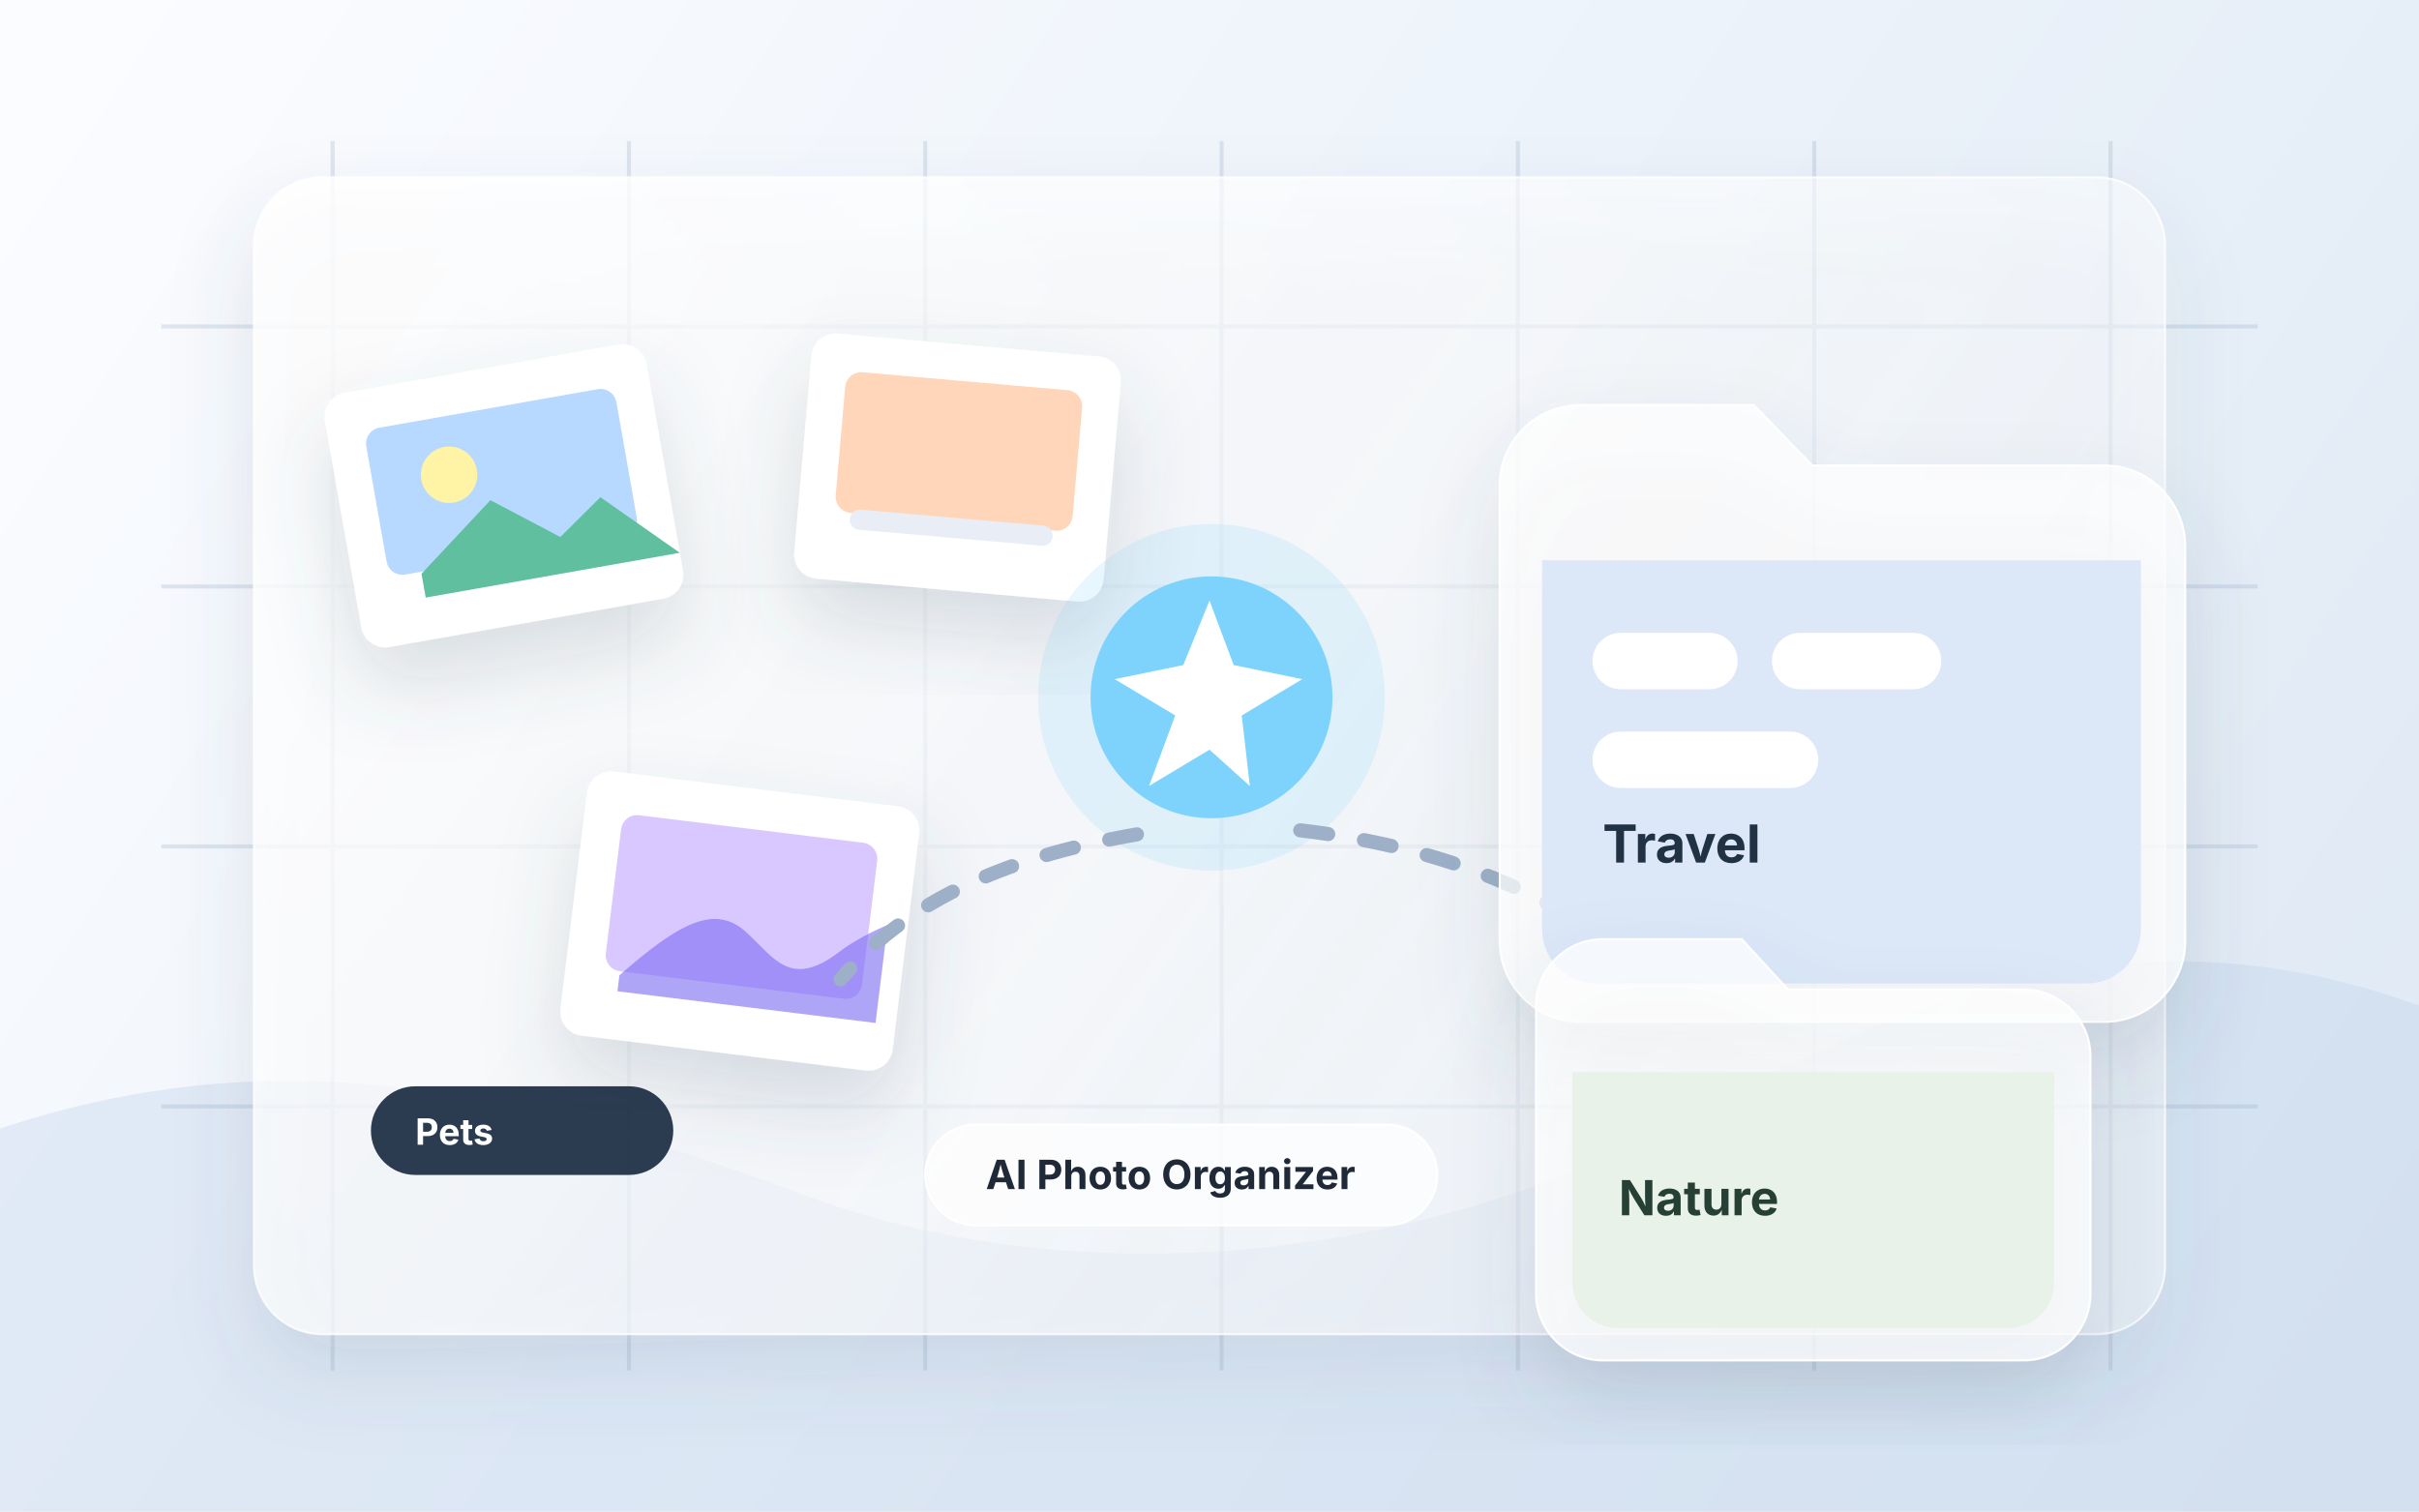
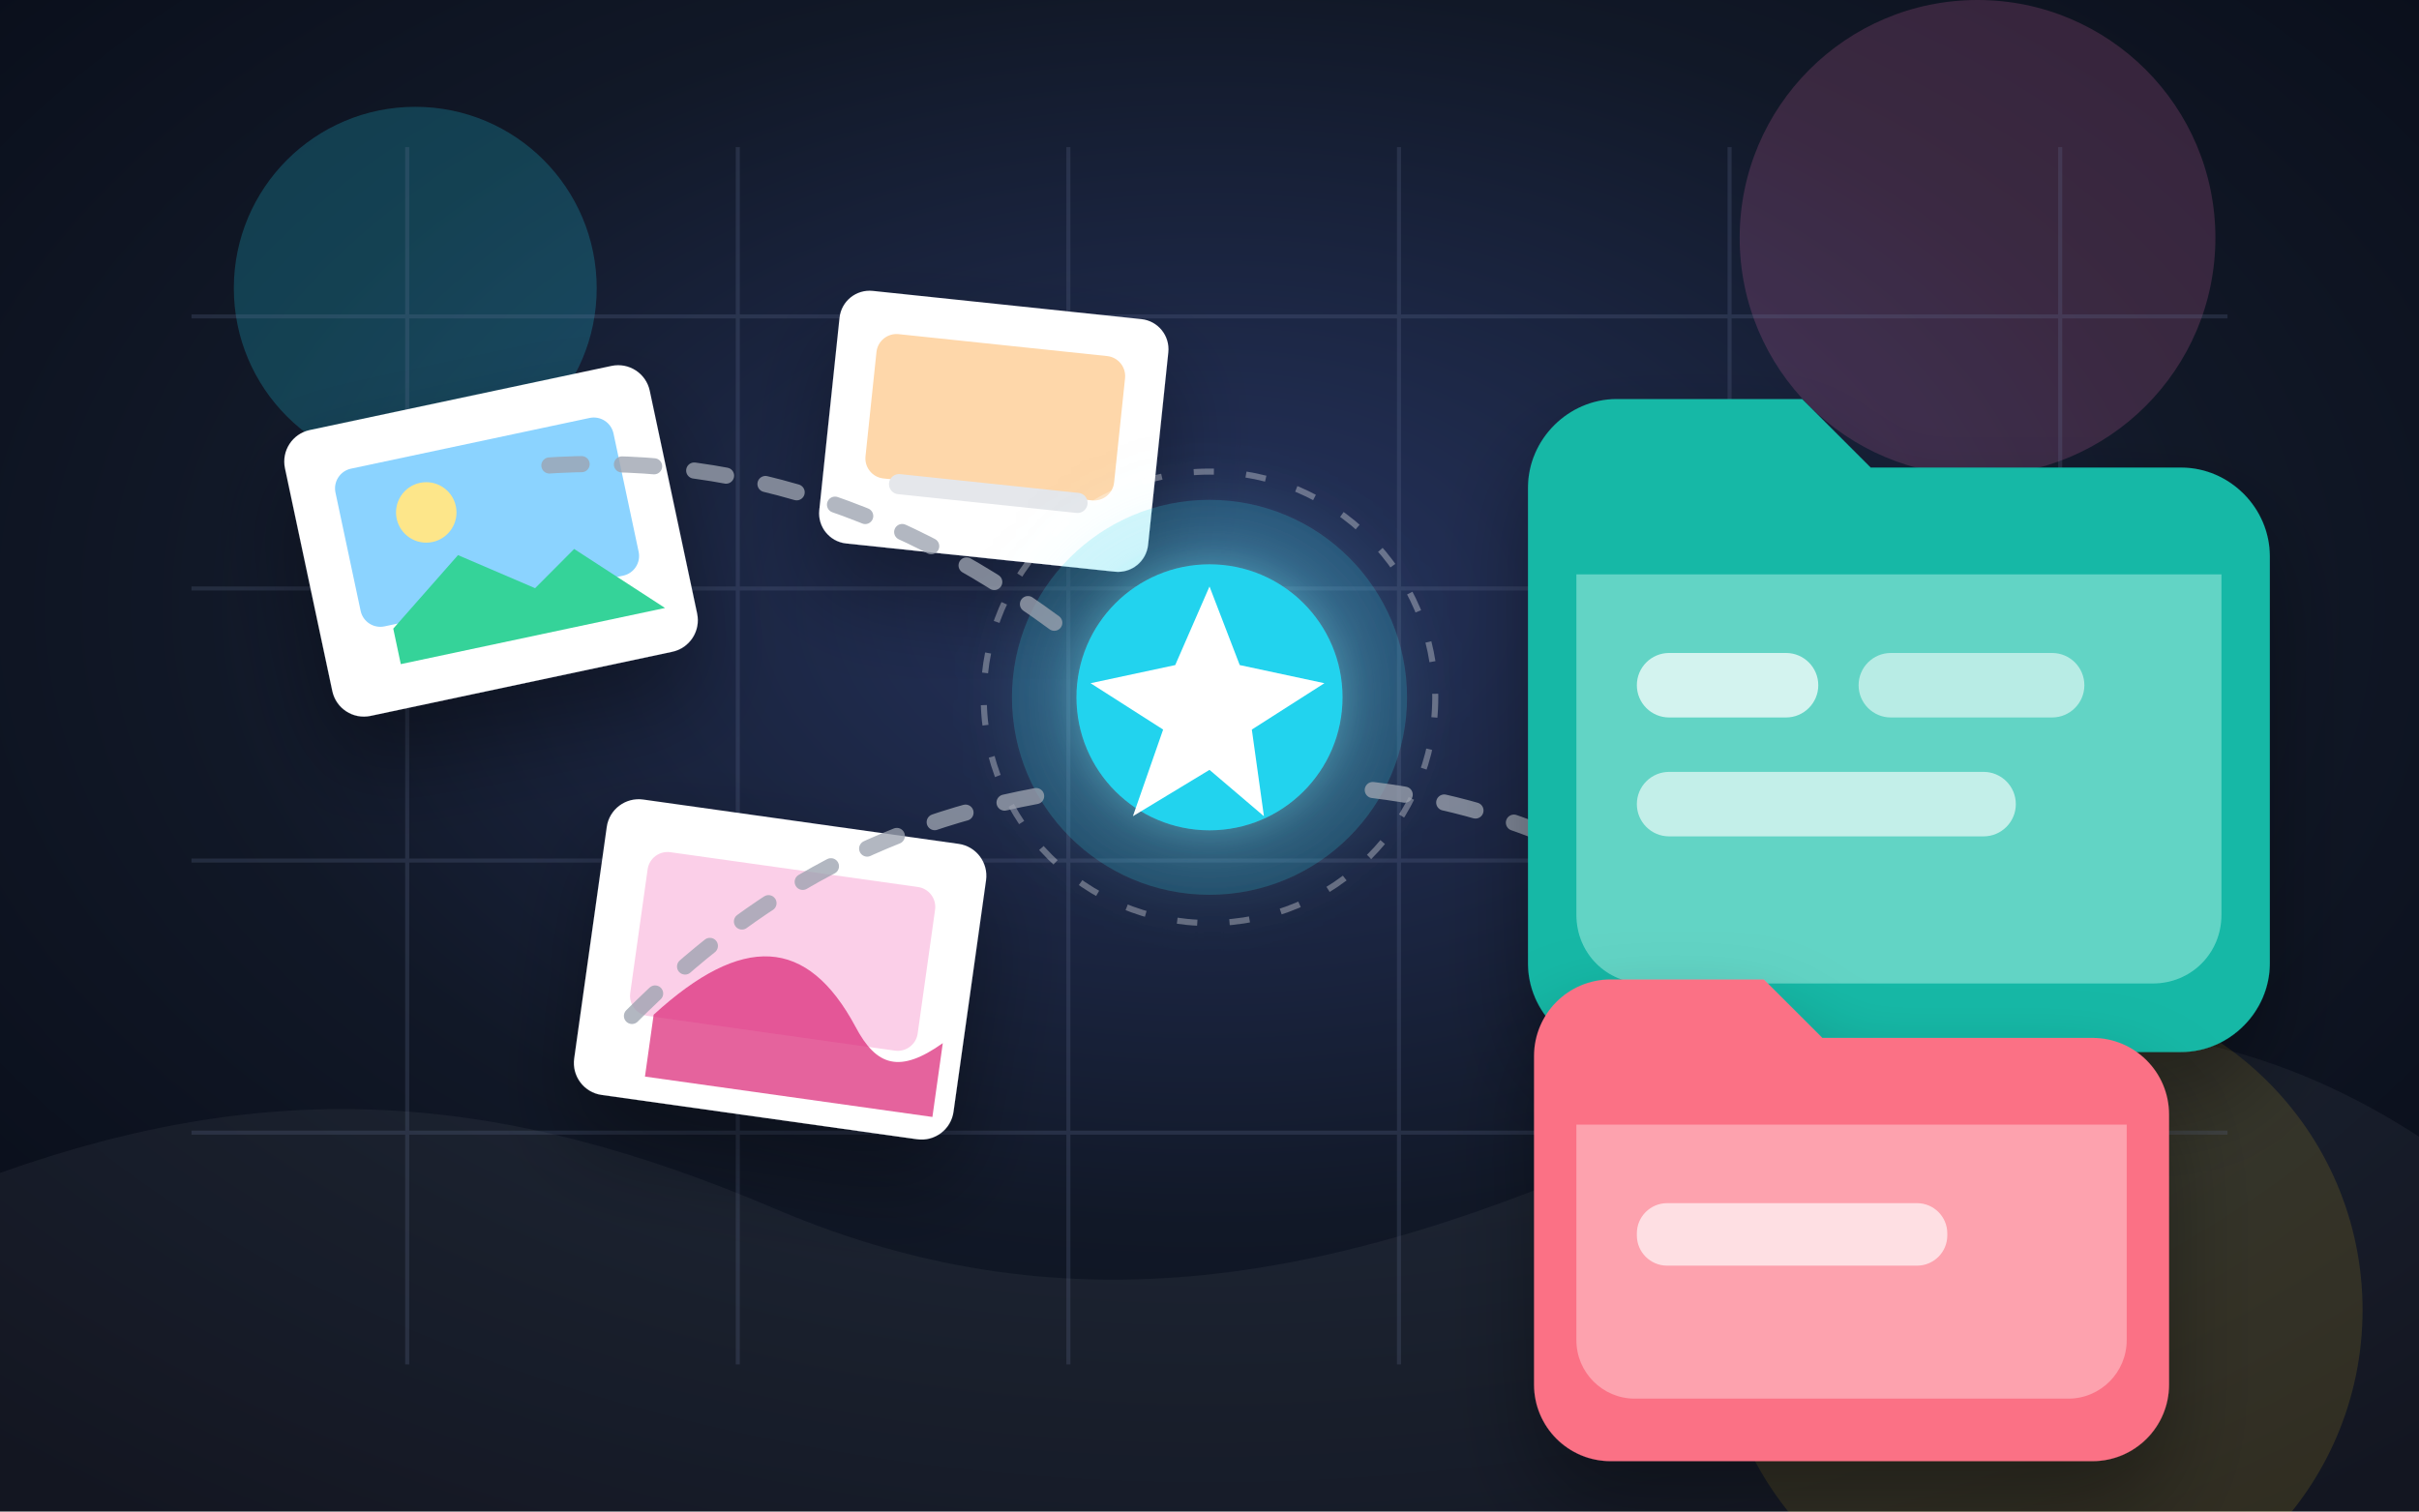
- <svg xmlns="http://www.w3.org/2000/svg" viewBox="0 0 1200 750" role="img" aria-labelledby="title desc">
+ <svg xmlns="http://www.w3.org/2000/svg" width="1200" height="750" viewBox="0 0 1200 750" role="img" aria-labelledby="title desc">
  <defs>
-     <linearGradient id="bg" x1="30" y1="20" x2="1125" y2="742" gradientUnits="userSpaceOnUse">
-       <stop stop-color="#fbfcff" />
-       <stop offset=".45" stop-color="#eef4fb" />
-       <stop offset="1" stop-color="#dfe9f4" />
+     <radialGradient id="bg" cx="50%" cy="40%" r="75%">
+       <stop stop-color="#26345f" />
+       <stop offset=".55" stop-color="#111827" />
+       <stop offset="1" stop-color="#070b16" />
+     </radialGradient>
+     <linearGradient id="spark" x1="485" y1="242" x2="704" y2="460" gradientUnits="userSpaceOnUse">
+       <stop stop-color="#22d3ee" />
+       <stop offset=".46" stop-color="#f472b6" />
+       <stop offset="1" stop-color="#facc15" />
    </linearGradient>
-     <linearGradient id="glass" x1="212" y1="99" x2="977" y2="642" gradientUnits="userSpaceOnUse">
-       <stop stop-color="#ffffff" stop-opacity=".82" />
-       <stop offset="1" stop-color="#ffffff" stop-opacity=".36" />
+     <linearGradient id="folderA" x1="779" y1="180" x2="1047" y2="418" gradientUnits="userSpaceOnUse">
+       <stop stop-color="#14b8a6" />
+       <stop offset="1" stop-color="#0f766e" />
    </linearGradient>
-     <linearGradient id="ai" x1="518" y1="255" x2="690" y2="423" gradientUnits="userSpaceOnUse">
-       <stop stop-color="#7dd3fc" />
-       <stop offset=".48" stop-color="#a78bfa" />
-       <stop offset="1" stop-color="#fb7185" />
+     <linearGradient id="folderB" x1="740" y1="489" x2="1040" y2="650" gradientUnits="userSpaceOnUse">
+       <stop stop-color="#fb7185" />
+       <stop offset="1" stop-color="#be123c" />
    </linearGradient>
-     <filter id="shadow" x="-20%" y="-20%" width="140%" height="140%">
-       <feDropShadow dx="0" dy="20" stdDeviation="20" flood-color="#526170" flood-opacity=".18" />
+     <filter id="shadow" x="-18%" y="-20%" width="136%" height="140%">
+       <feDropShadow dx="0" dy="24" stdDeviation="22" flood-color="#000000" flood-opacity=".34" />
+     </filter>
+     <filter id="softGlow" x="-35%" y="-35%" width="170%" height="170%">
+       <feGaussianBlur stdDeviation="11" result="blur" />
+       <feColorMatrix in="blur" type="matrix" values="0 0 0 0 .22 0 0 0 0 .86 0 0 0 0 .93 0 0 0 .5 0" />
+       <feMerge>
+         <feMergeNode />
+         <feMergeNode in="SourceGraphic" />
+       </feMerge>
    </filter>
  </defs>
  <rect width="1200" height="750" fill="url(#bg)" />
-   <path d="M0 560c132-44 250-23 399 33 129 48 303 39 454-46 132-74 237-88 347-48v251H0V560Z" fill="#bfd2e9" opacity=".38" />
-   <g opacity=".24" stroke="#8ca2bc" stroke-width="2">
-     <path d="M165 70v610M312 70v610M459 70v610M606 70v610M753 70v610M900 70v610M1047 70v610" />
-     <path d="M80 162h1040M80 291h1040M80 420h1040M80 549h1040" />
+   <circle cx="206" cy="143" r="90" fill="#22d3ee" opacity=".22" />
+   <circle cx="981" cy="118" r="118" fill="#f472b6" opacity=".18" />
+   <circle cx="1012" cy="650" r="160" fill="#facc15" opacity=".13" />
+   <path d="M0 582c135-48 247-41 385 18 148 63 286 36 452-42 142-67 260-61 363 6v186H0V582Z" fill="#ffffff" opacity=".05" />
+   <g stroke="#6b7899" stroke-width="2" opacity=".22">
+     <path d="M95 157h1010M95 292h1010M95 427h1010M95 562h1010" />
+     <path d="M202 73v604M366 73v604M530 73v604M694 73v604M858 73v604M1022 73v604" />
  </g>
-   <rect x="126" y="88" width="948" height="574" rx="34" fill="url(#glass)" stroke="#fff" stroke-opacity=".78" filter="url(#shadow)" />
-   <g transform="translate(169 151)" filter="url(#shadow)">
-     <rect x="0" y="31" width="162" height="128" rx="12" fill="#fff" transform="rotate(-10 81 95)" />
-     <rect x="18" y="51" width="126" height="74" rx="8" fill="#b7d9ff" transform="rotate(-10 81 95)" />
-     <circle cx="56" cy="80" r="14" fill="#fff3a6" transform="rotate(-10 81 95)" />
-     <path d="M34 126 74 96l31 24 23-16 34 34H34Z" fill="#5fbf9f" transform="rotate(-10 81 95)" />
+   <g transform="translate(151 146)" filter="url(#shadow)">
+     <rect x="0" y="50" width="185" height="145" rx="16" fill="#ffffff" transform="rotate(-12 92 122)" />
+     <rect x="22" y="73" width="141" height="80" rx="10" fill="#8bd3ff" transform="rotate(-12 92 122)" />
+     <circle cx="64" cy="102" r="15" fill="#fde68a" transform="rotate(-12 92 122)" />
+     <path d="M36 155 75 126l34 24 23-15 38 38H36Z" fill="#34d399" transform="rotate(-12 92 122)" />
  </g>
-   <g transform="translate(284 391)" filter="url(#shadow)">
-     <rect width="166" height="132" rx="12" fill="#fff" transform="rotate(7 83 66)" />
-     <rect x="19" y="20" width="128" height="78" rx="8" fill="#d9c7ff" transform="rotate(7 83 66)" />
-     <path d="M27 100c26-29 43-42 61-28 14 10 24 24 45 4 7-7 16-13 23-17v49H27Z" fill="#7c6df2" opacity=".62" transform="rotate(7 83 66)" />
+   <g transform="translate(292 407)" filter="url(#shadow)">
+     <rect width="190" height="148" rx="16" fill="#ffffff" transform="rotate(8 95 74)" />
+     <rect x="23" y="24" width="144" height="82" rx="10" fill="#fbcfe8" transform="rotate(8 95 74)" />
+     <path d="M36 105c38-46 70-49 100-8 13 18 25 20 44 2v37H36Z" fill="#db2777" opacity=".72" transform="rotate(8 95 74)" />
  </g>
-   <g transform="translate(398 171)" filter="url(#shadow)">
-     <rect width="154" height="122" rx="12" fill="#fff" transform="rotate(5 77 61)" />
-     <rect x="18" y="18" width="118" height="70" rx="8" fill="#ffd6ba" transform="rotate(5 77 61)" />
-     <path d="M31 91h91" stroke="#e9eef6" stroke-width="10" stroke-linecap="round" transform="rotate(5 77 61)" />
+   <g transform="translate(411 151)" filter="url(#shadow)">
+     <rect width="164" height="126" rx="15" fill="#ffffff" transform="rotate(6 82 63)" />
+     <rect x="20" y="20" width="124" height="72" rx="10" fill="#fed7aa" transform="rotate(6 82 63)" />
+     <path d="M38 94h89" stroke="#e5e7eb" stroke-width="10" stroke-linecap="round" transform="rotate(6 82 63)" />
  </g>
-   <g transform="translate(517 262)">
-     <circle cx="84" cy="84" r="86" fill="url(#ai)" opacity=".18" />
-     <circle cx="84" cy="84" r="60" fill="url(#ai)" />
-     <path d="M83 36 95 68l34 7-30 18 4 35-20-18-30 18 13-35-30-18 34-7 13-32Z" fill="#fff" />
-     <path d="M47 152c-69 12-116 35-147 72" fill="none" stroke="#9db0c7" stroke-width="7" stroke-linecap="round" stroke-dasharray="14 18" />
-     <path d="M128 150c68 8 120 29 164 63" fill="none" stroke="#9db0c7" stroke-width="7" stroke-linecap="round" stroke-dasharray="14 18" />
+   <g transform="translate(506 252)" filter="url(#softGlow)">
+     <circle cx="94" cy="94" r="98" fill="url(#spark)" opacity=".2" />
+     <circle cx="94" cy="94" r="66" fill="url(#spark)" />
+     <path d="M94 39 109 78l42 9-36 23 6 43-27-23-38 23 15-43-36-23 42-9 17-39Z" fill="#fff" />
+     <circle cx="94" cy="94" r="112" fill="none" stroke="#ffffff" stroke-width="3" stroke-opacity=".32" stroke-dasharray="10 16" />
  </g>
-   <g transform="translate(744 175)" filter="url(#shadow)">
-     <path d="M0 66c0-22 18-40 40-40h86l29 30h145c22 0 40 18 40 40v196c0 22-18 40-40 40H40c-22 0-40-18-40-40V66Z" fill="#ffffff" fill-opacity=".72" stroke="#fff" />
-     <path d="M21 103h297v183c0 15-12 27-27 27H48c-15 0-27-12-27-27V103Z" fill="#dce8f8" />
-     <rect x="46" y="139" width="72" height="28" rx="14" fill="#ffffff" />
-     <rect x="135" y="139" width="84" height="28" rx="14" fill="#ffffff" />
-     <rect x="46" y="188" width="112" height="28" rx="14" fill="#ffffff" />
-     <text x="51" y="253" font-family="-apple-system,BlinkMacSystemFont,Segoe UI,sans-serif" font-size="26" font-weight="750" fill="#223044">Travel</text>
+   <g fill="none" stroke="#9ca3af" stroke-width="8" stroke-linecap="round" stroke-dasharray="16 20" opacity=".78">
+     <path d="M514 395c-86 16-152 57-213 122" />
+     <path d="M681 392c74 9 136 40 196 92" />
+     <path d="M523 309c-83-61-170-86-264-77" />
  </g>
-   <g transform="translate(762 456)" filter="url(#shadow)">
-     <path d="M0 43c0-18 15-33 33-33h69l23 25h117c18 0 33 15 33 33v118c0 18-15 33-33 33H33c-18 0-33-15-33-33V43Z" fill="#ffffff" fill-opacity=".72" stroke="#fff" />
-     <path d="M18 76h239v104c0 13-10 23-23 23H41c-13 0-23-10-23-23V76Z" fill="#e8f2e9" />
-     <text x="41" y="147" font-family="-apple-system,BlinkMacSystemFont,Segoe UI,sans-serif" font-size="24" font-weight="750" fill="#284034">Nature</text>
+   <g transform="translate(758 164)" filter="url(#shadow)">
+     <path d="M0 78c0-24 20-44 44-44h92l34 34h154c24 0 44 20 44 44v202c0 24-20 44-44 44H44c-24 0-44-20-44-44V78Z" fill="url(#folderA)" />
+     <path d="M24 121h320v169c0 19-15 34-34 34H58c-19 0-34-15-34-34V121Z" fill="#ccfbf1" opacity=".42" />
+     <rect x="54" y="160" width="90" height="32" rx="16" fill="#ffffff" opacity=".72" />
+     <rect x="164" y="160" width="112" height="32" rx="16" fill="#ffffff" opacity=".55" />
+     <rect x="54" y="219" width="188" height="32" rx="16" fill="#ffffff" opacity=".62" />
  </g>
-   <g transform="translate(184 539)">
-     <rect width="150" height="44" rx="22" fill="#12243a" fill-opacity=".88" />
-     <text x="22" y="29" font-family="-apple-system,BlinkMacSystemFont,Segoe UI,sans-serif" font-size="18" font-weight="700" fill="#fff">Pets</text>
-   </g>
-   <g transform="translate(459 558)">
-     <rect width="254" height="50" rx="25" fill="#ffffff" fill-opacity=".72" stroke="#fff" />
-     <text x="30" y="32" font-family="-apple-system,BlinkMacSystemFont,Segoe UI,sans-serif" font-size="20" font-weight="750" fill="#1f2937">AI Photo Organizer</text>
+   <g transform="translate(761 463)" filter="url(#shadow)">
+     <path d="M0 61c0-21 17-38 38-38h76l29 29h134c21 0 38 17 38 38v134c0 21-17 38-38 38H38c-21 0-38-17-38-38V61Z" fill="url(#folderB)" />
+     <path d="M21 95h273v107c0 16-13 29-29 29H50c-16 0-29-13-29-29V95Z" fill="#ffe4e6" opacity=".42" />
+     <rect x="51" y="134" width="154" height="31" rx="15" fill="#ffffff" opacity=".66" />
  </g>
</svg>
